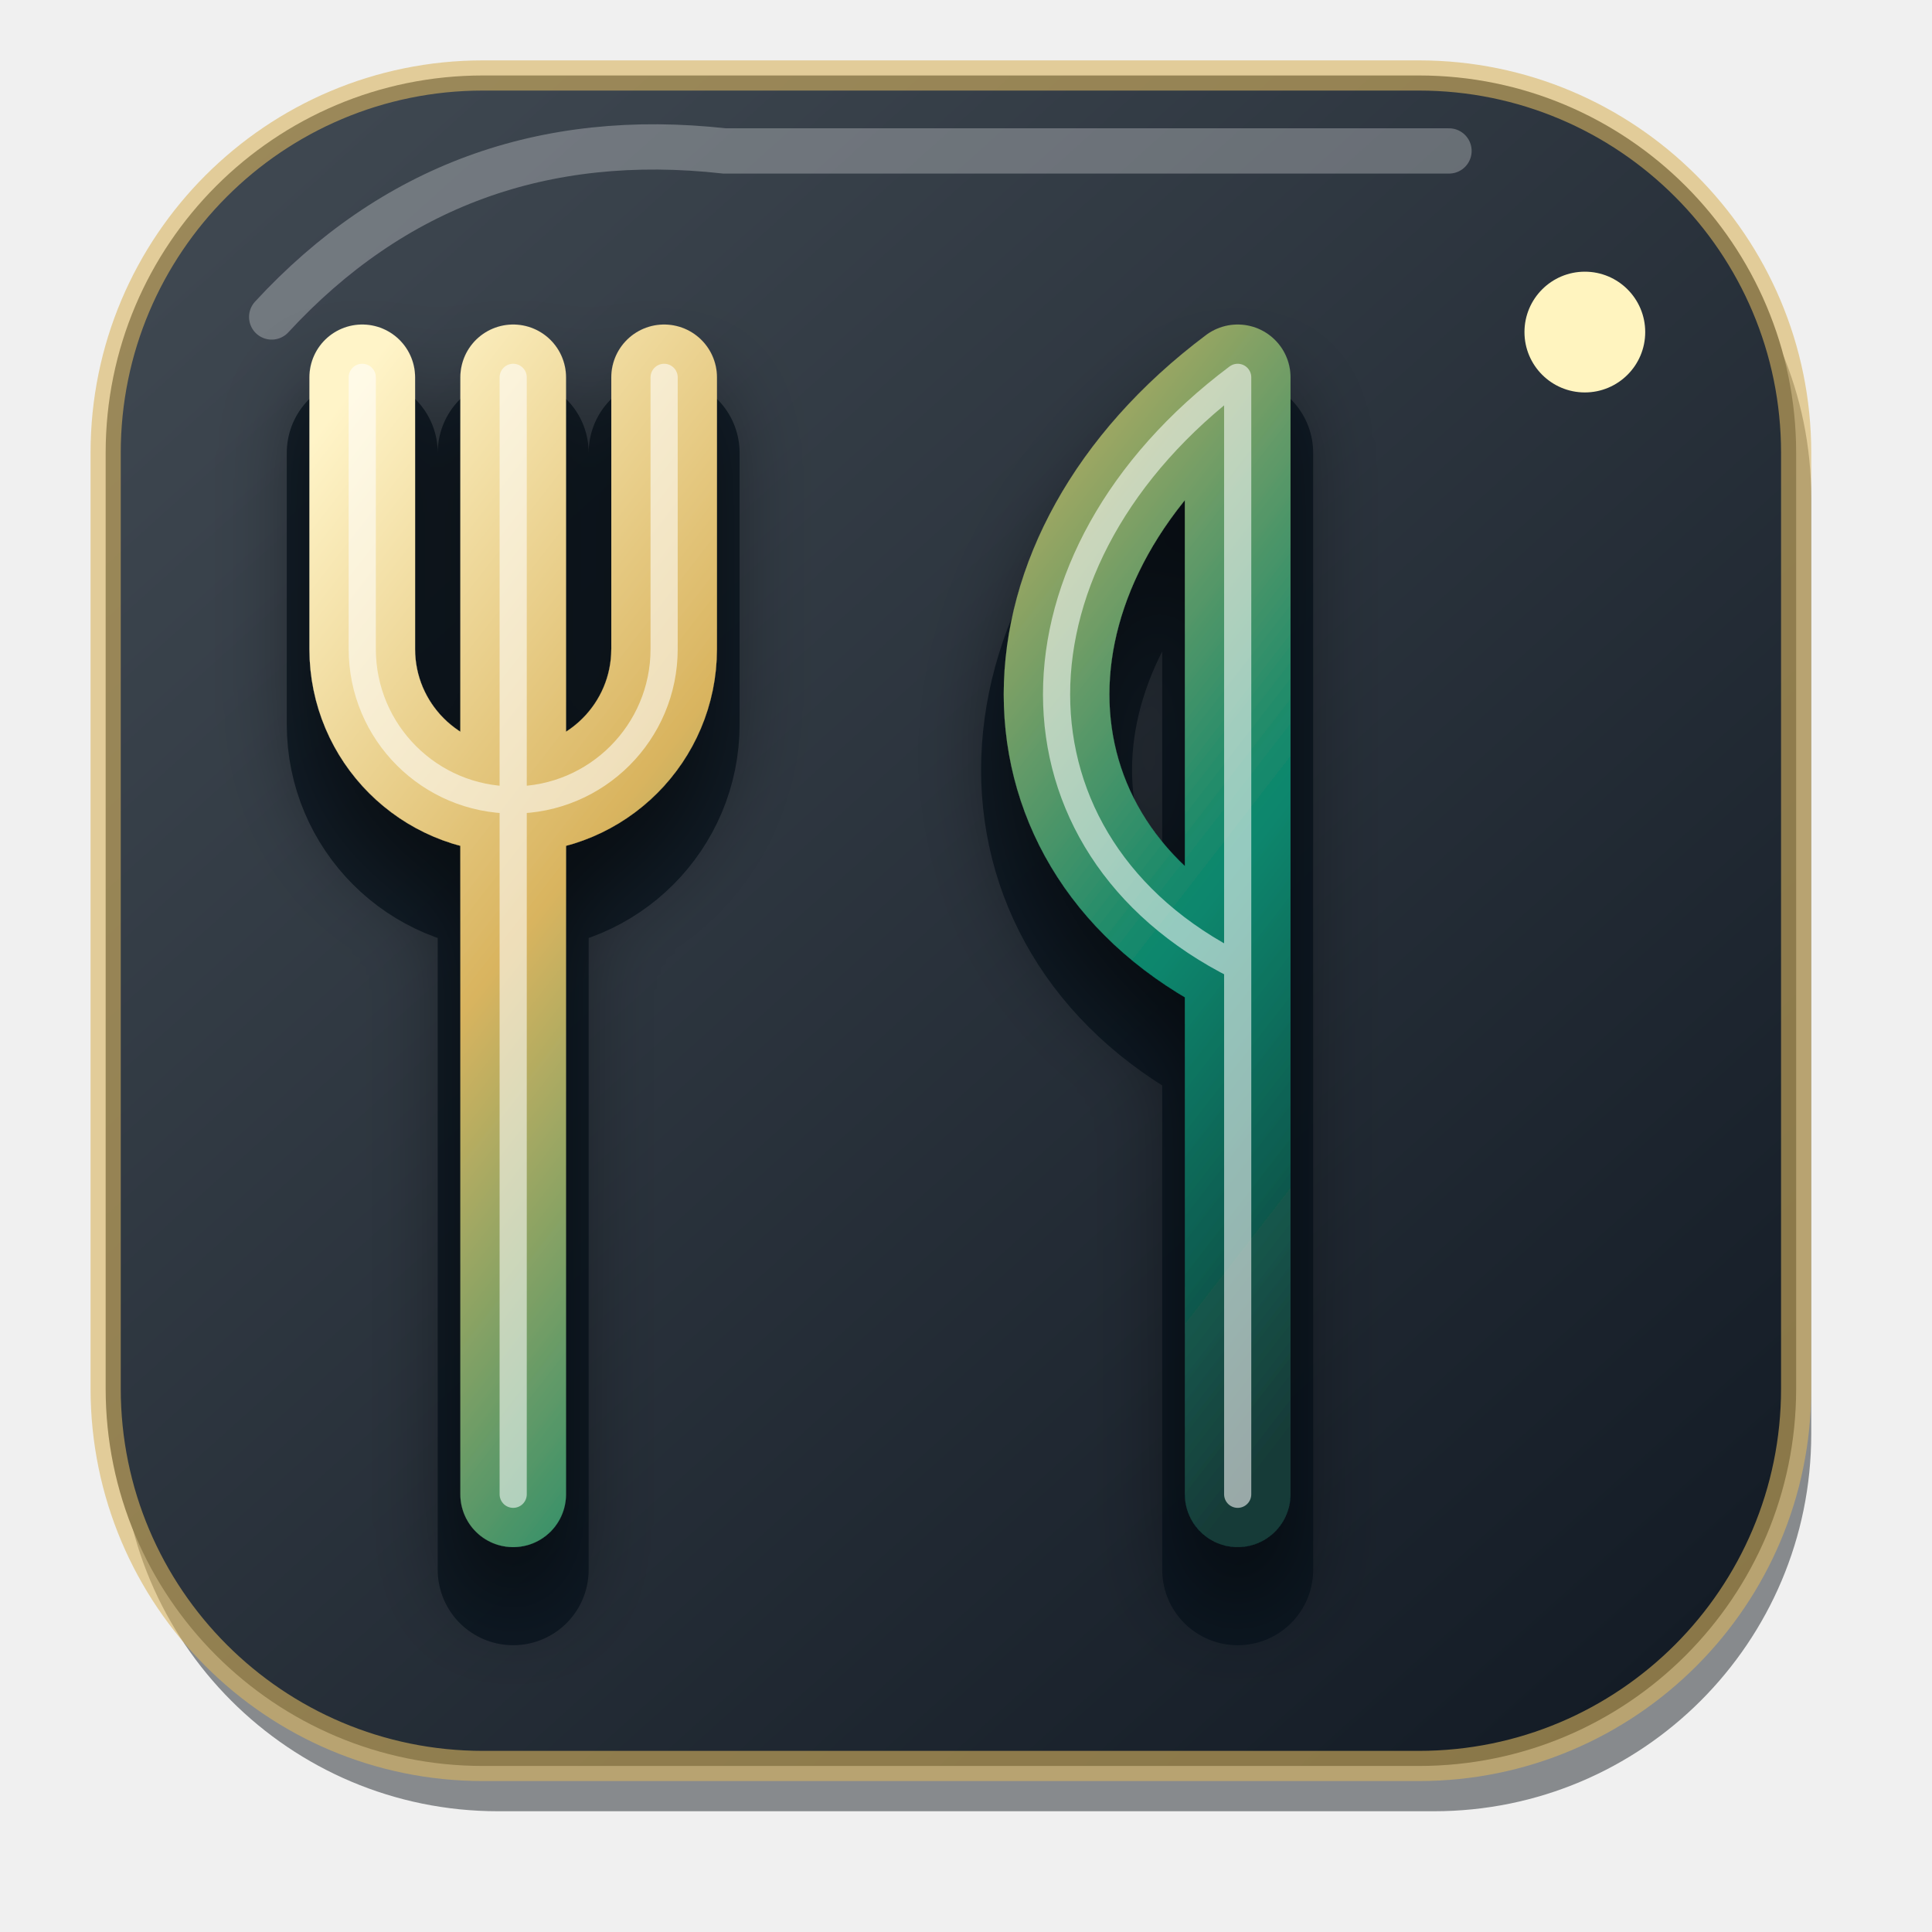
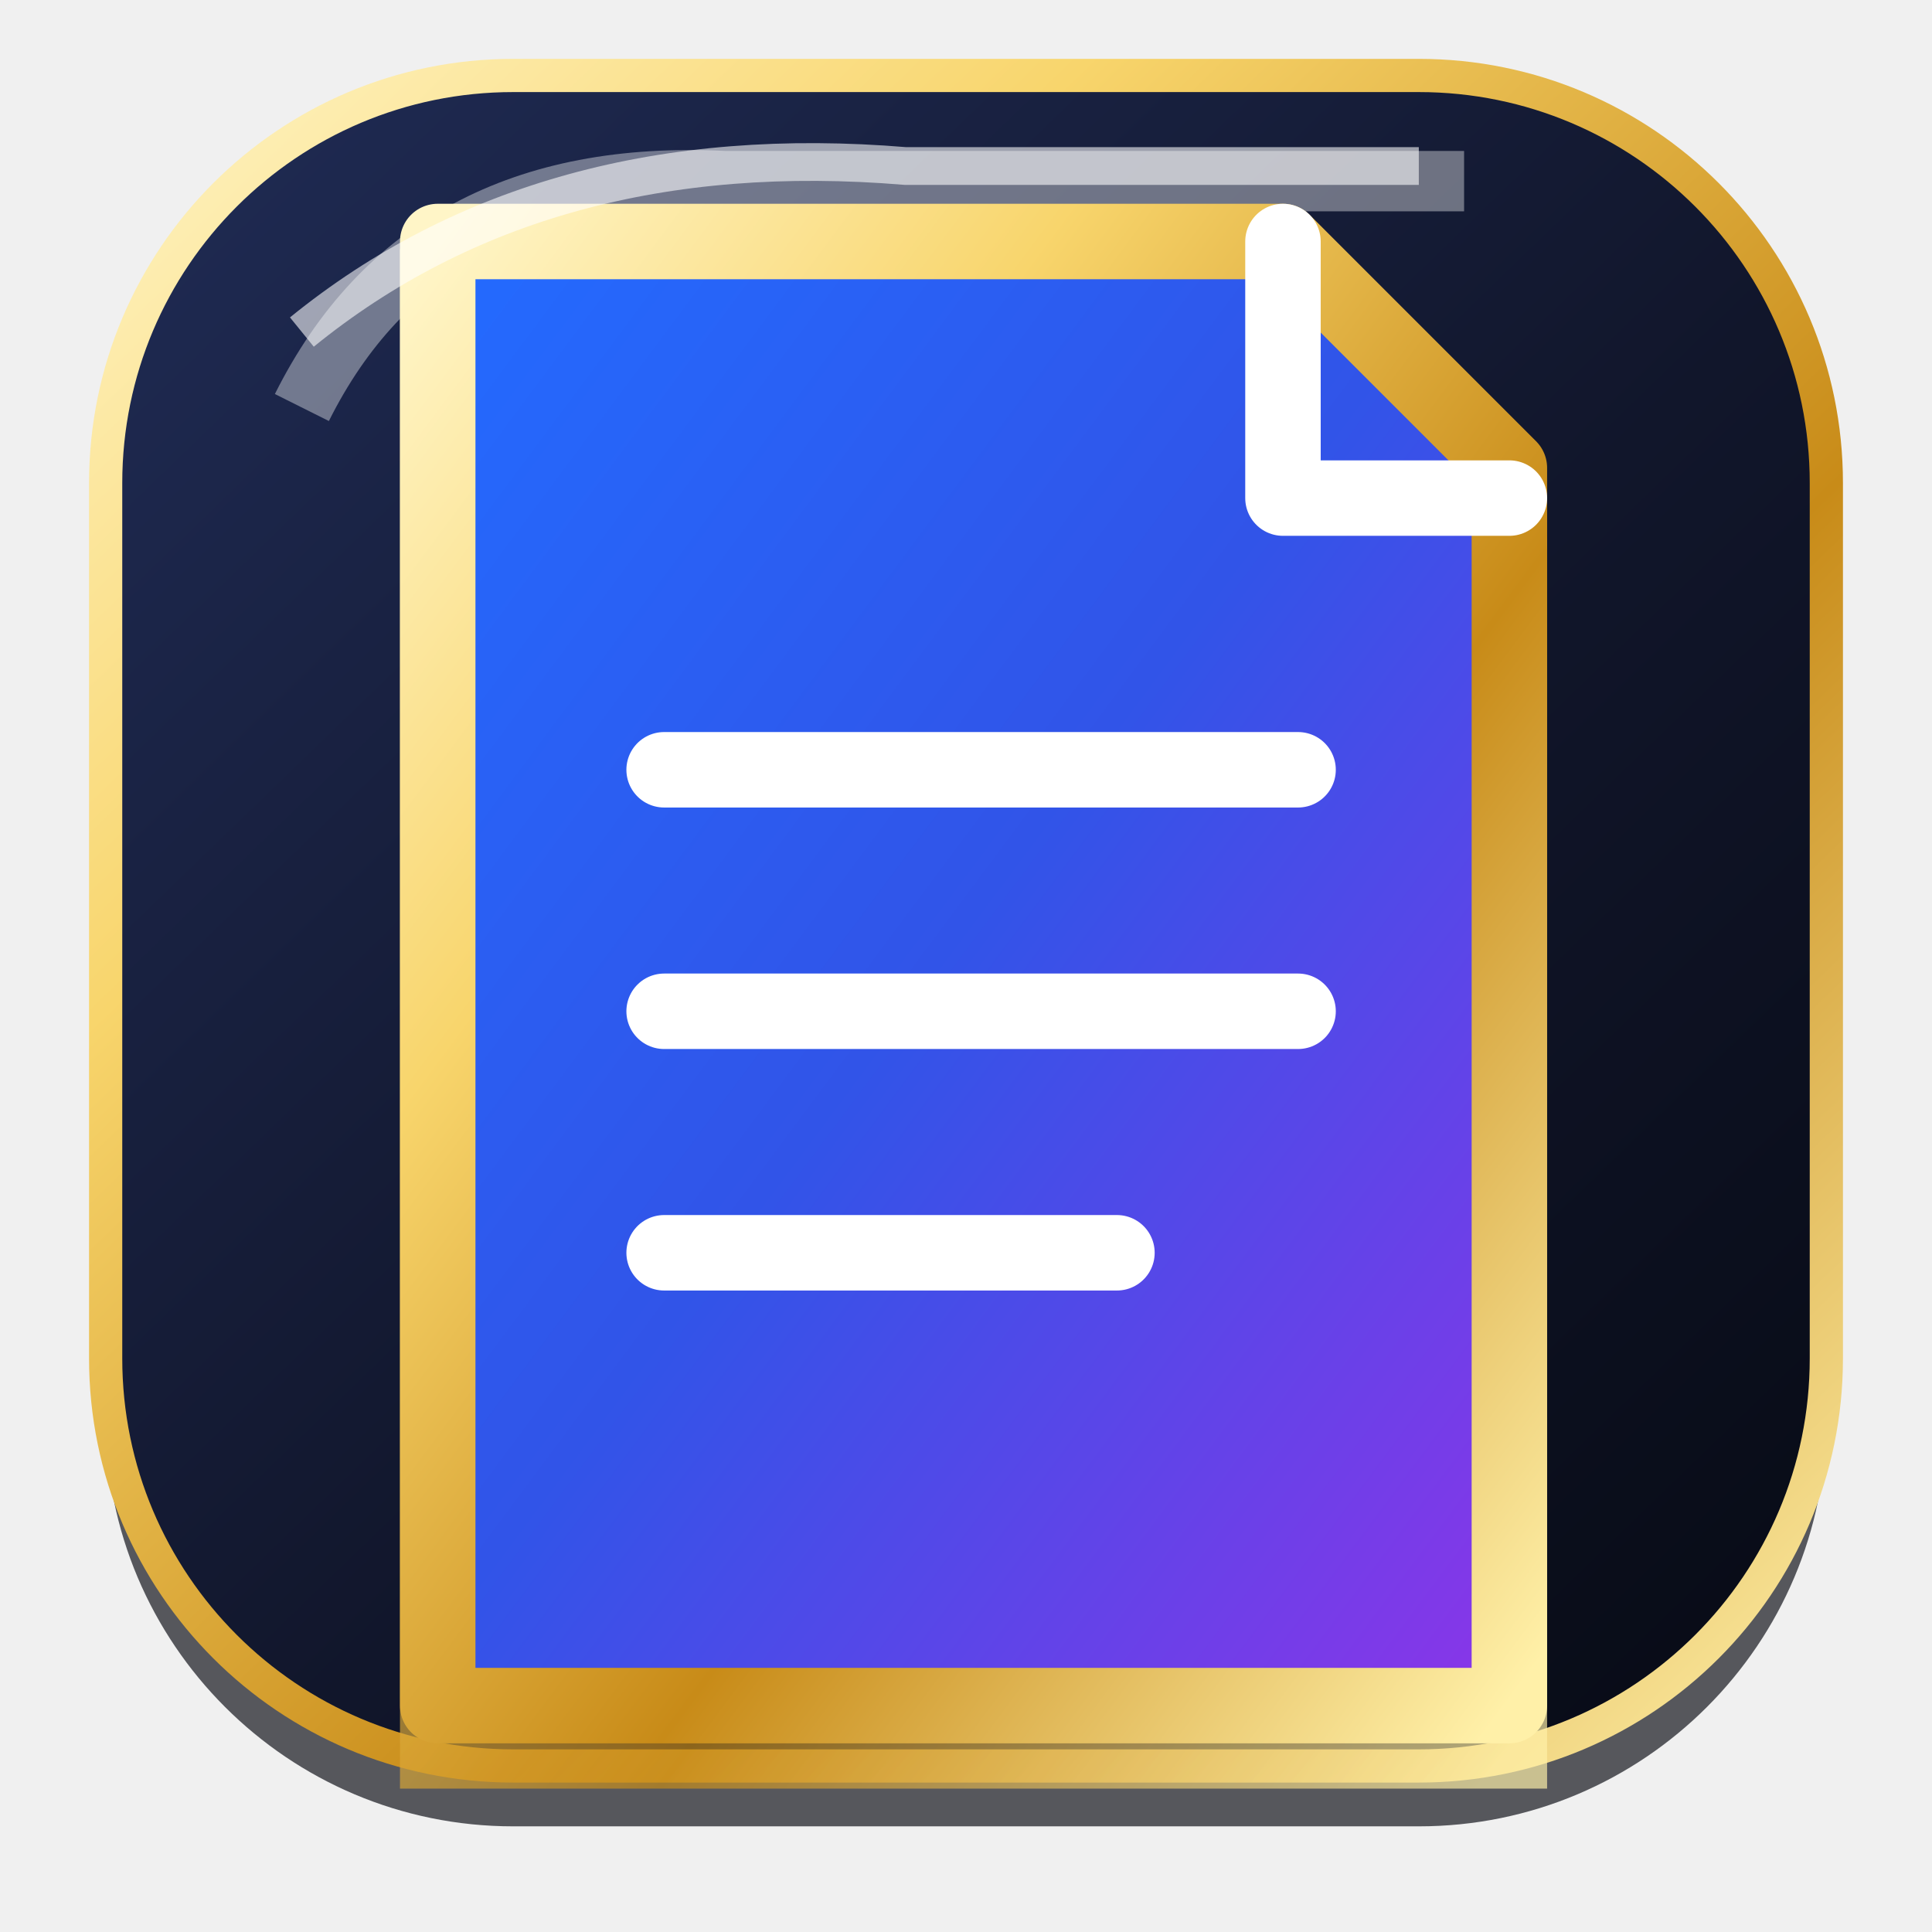
<svg xmlns="http://www.w3.org/2000/svg" width="128" height="128" viewBox="0 0 128 128" role="img" aria-label="قائمة الطعام 3D">
  <defs>
-     <linearGradient id="metal" x1="0" y1="0" x2="1" y2="1">
-       <stop offset="0" stop-color="#fff4c8" />
-       <stop offset=".34" stop-color="#D9B45F" />
-       <stop offset=".72" stop-color="#07866D" />
-       <stop offset="1" stop-color="#183b38" />
+     <linearGradient id="royal" x1="0" y1="0" x2="1" y2="1">
+       <stop offset="0" stop-color="#236BFF" />
+       <stop offset=".48" stop-color="#3154E8" />
+       <stop offset="1" stop-color="#8B35E8" />
    </linearGradient>
-     <linearGradient id="tile" x1="0" y1="0" x2=".9" y2="1">
-       <stop offset="0" stop-color="#424b54" />
-       <stop offset="1" stop-color="#131b25" />
+     <linearGradient id="gold" x1="0" y1="0" x2="1" y2="1">
+       <stop offset="0" stop-color="#FFF5C7" />
+       <stop offset=".28" stop-color="#F8D56C" />
+       <stop offset=".62" stop-color="#C88B18" />
+       <stop offset="1" stop-color="#FFF0A8" />
    </linearGradient>
-     <filter id="shadow" x="-30%" y="-30%" width="160%" height="170%">
-       <feGaussianBlur in="SourceAlpha" stdDeviation="3" />
-       <feOffset dy="4" />
-       <feComponentTransfer>
-         <feFuncA type="linear" slope=".55" />
-       </feComponentTransfer>
-       <feMerge>
-         <feMergeNode />
-         <feMergeNode in="SourceGraphic" />
-       </feMerge>
-     </filter>
+     <linearGradient id="tile" x1="0" y1="0" x2="1" y2="1">
+       <stop offset="0" stop-color="#202C56" />
+       <stop offset=".55" stop-color="#11162B" />
+       <stop offset="1" stop-color="#070A14" />
+     </linearGradient>
  </defs>
-   <rect x="8" y="8" width="112" height="112" rx="25" fill="#070d13" opacity=".45" />
-   <rect x="7" y="5" width="112" height="112" rx="25" fill="url(#tile)" stroke="#D9B45F" stroke-opacity=".6" stroke-width="2" />
-   <path d="M18 21Q30 8 48 10h48" fill="none" stroke="#fff" stroke-opacity=".28" stroke-width="3" stroke-linecap="round" />
-   <g transform="translate(0 5)" fill="none" stroke="#07131d" stroke-width="10" stroke-linecap="round" stroke-linejoin="round" opacity=".75">
-     <path d="M34 25v35M24 25v18a10 10 0 0 0 20 0V25M34 60v39M82 25v74M82 25c-16 12-16 31 0 39" />
+   <rect x="7" y="9" width="114" height="112" rx="27" fill="#03050D" opacity=".65" />
+   <rect x="7" y="5" width="114" height="112" rx="27" fill="url(#tile)" stroke="url(#gold)" stroke-width="2.2" />
+   <path d="M20 27Q28 11 48 12h49" fill="none" stroke="#FFFFFF" stroke-width="4" opacity=".38" />
+   <g transform="translate(0 3)" opacity=".68" stroke="#02040C" stroke-width="10">
+     <path d="M29 16h56l15 15v82H29Z" fill="url(#royal)" stroke="url(#gold)" stroke-width="5" />
+     <path d="M85 16v17h15M44 51h42M44 67h42M44 83h30" fill="none" stroke="#fff" stroke-width="5" stroke-linecap="round" />
  </g>
-   <g fill="none" stroke="url(#metal)" stroke-width="7" stroke-linecap="round" stroke-linejoin="round" filter="url(#shadow)">
-     <path d="M34 25v35M24 25v18a10 10 0 0 0 20 0V25M34 60v39M82 25v74M82 25c-16 12-16 31 0 39" />
+   <g stroke-linecap="round" stroke-linejoin="round">
+     <path d="M29 16h56l15 15v82H29Z" fill="url(#royal)" stroke="url(#gold)" stroke-width="5" />
+     <path d="M85 16v17h15M44 51h42M44 67h42M44 83h30" fill="none" stroke="#fff" stroke-width="5" stroke-linecap="round" />
  </g>
-   <g fill="none" stroke="#fff" stroke-opacity=".56" stroke-width="1.8" stroke-linecap="round">
-     <path d="M34 25v35M24 25v18a10 10 0 0 0 20 0V25M34 60v39M82 25v74M82 25c-16 12-16 31 0 39" />
-   </g>
-   <circle cx="105" cy="22" r="4" fill="#fff4bf" />
+   <path d="M20 22Q36 9 60 11h34" fill="none" stroke="#fff" stroke-width="2.5" opacity=".58" />
</svg>
